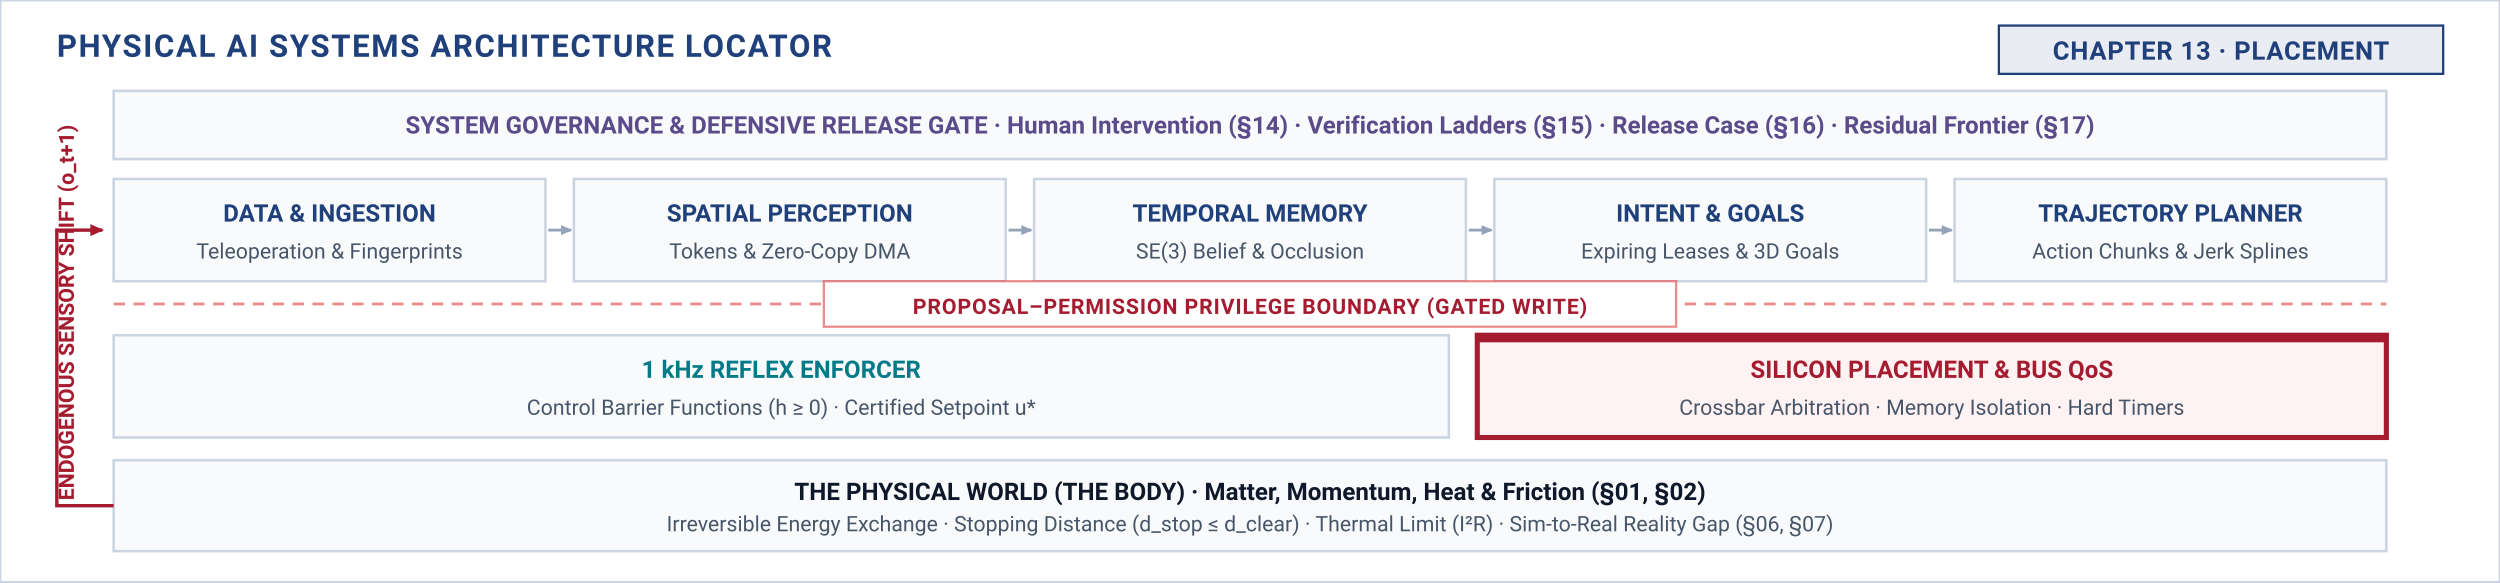
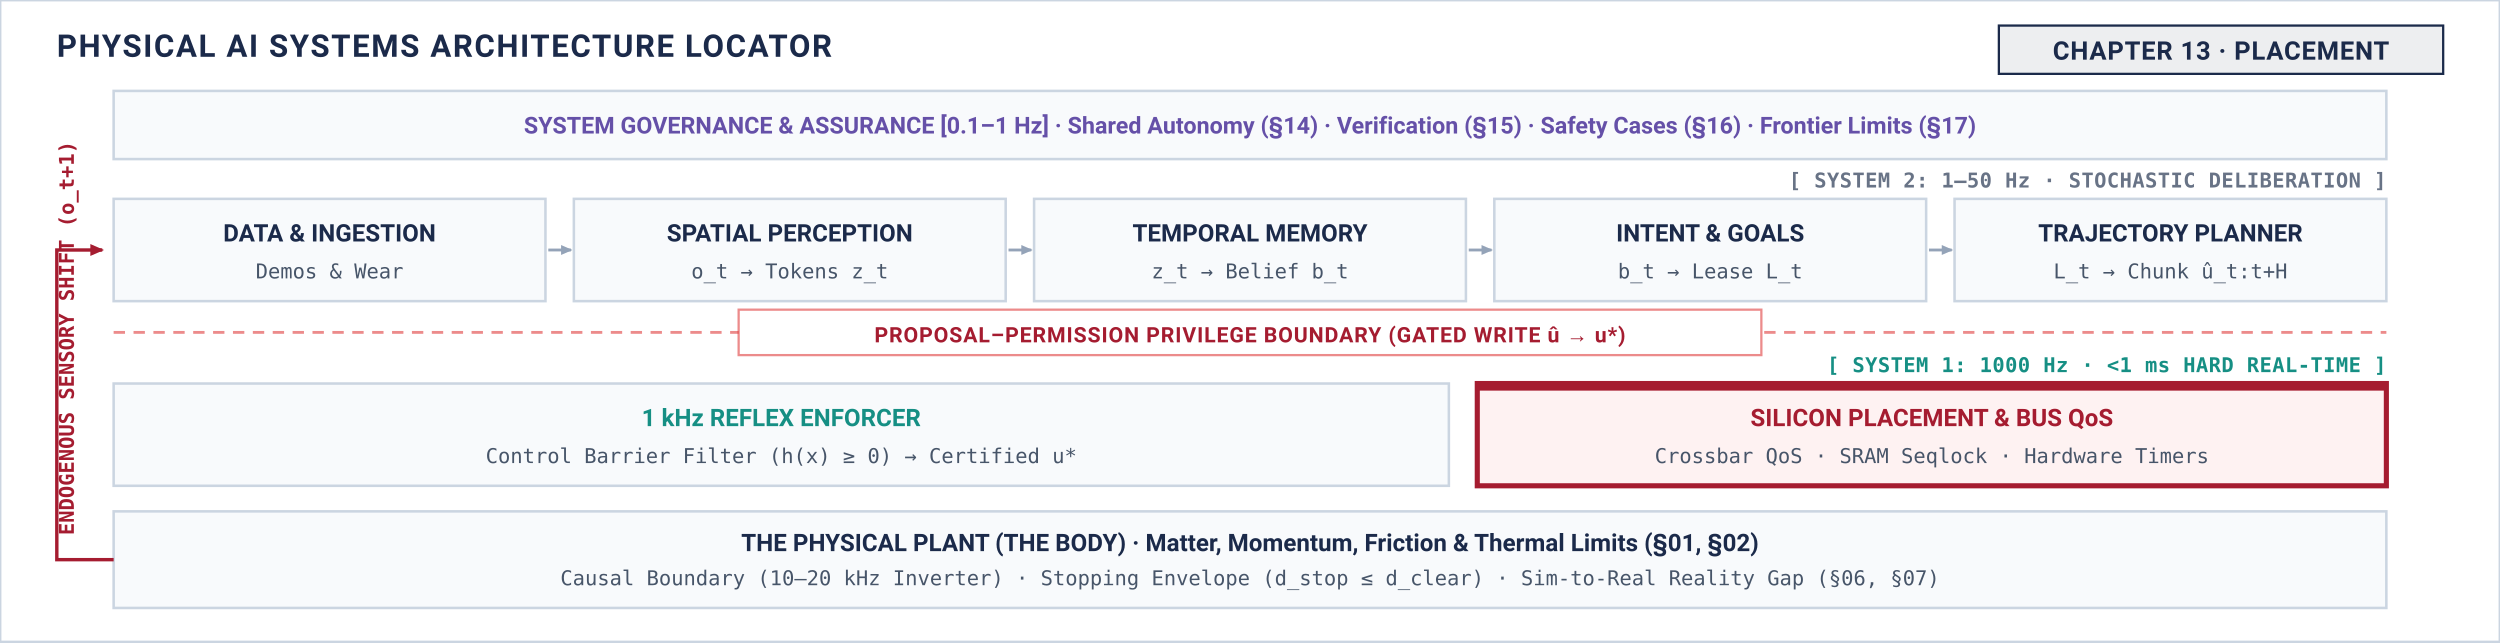
- <svg xmlns="http://www.w3.org/2000/svg" viewBox="0 0 880 205" width="100%" height="100%">
+ <svg xmlns="http://www.w3.org/2000/svg" viewBox="0 0 880 226" width="100%" height="100%">
  <style>
  text { font-family: -apple-system, BlinkMacSystemFont, "Segoe UI", Roboto, "Helvetica Neue", Arial, sans-serif; }
-   .hdr-title { font-size: 11px; font-weight: 700; fill: #1F407A; letter-spacing: 0.05em; }
+   .hdr-title { font-size: 11px; font-weight: 700; fill: #1B2A4A; letter-spacing: 0.05em; }
  .badge-text { font-size: 9px; font-weight: 700; text-anchor: middle; letter-spacing: 0.03em; }
-   .tier-title { font-size: 8.5px; font-weight: 700; fill: #475569; letter-spacing: 0.04em; }
+   .cadence-badge { font-size: 7.2px; font-weight: 700; font-family: "SF Mono", Menlo, Consolas, monospace; letter-spacing: 0.02em; }
  .card-title { font-size: 8.5px; font-weight: 700; text-anchor: middle; }
-   .card-sub { font-size: 7.5px; text-anchor: middle; }
-   .banner-text { font-size: 8.5px; font-weight: 700; text-anchor: middle; }
-   .loop-text { font-size: 7.5px; font-weight: 700; fill: #A51C30; }
+   .card-sub { font-size: 7.2px; text-anchor: middle; font-family: "SF Mono", Menlo, Consolas, monospace; }
+   .banner-text { font-size: 8.2px; font-weight: 700; text-anchor: middle; }
+   .loop-text { font-size: 7.2px; font-weight: 700; fill: #A51C30; font-family: "SF Mono", Menlo, Consolas, monospace; }
  .boundary-text { font-size: 7.5px; font-weight: 700; fill: #A51C30; text-anchor: middle; letter-spacing: 0.04em; }
</style>
  <defs>
    <marker id="arr-navy" viewBox="0 0 10 10" refX="7" refY="5" markerWidth="5" markerHeight="5" orient="auto-start-reverse">
-       <path d="M 0 1.5 L 8 5 L 0 8.5 z" fill="#1F407A" />
+       <path d="M 0 1.5 L 8 5 L 0 8.5 z" fill="#1B2A4A" />
    </marker>
    <marker id="arr-crimson" viewBox="0 0 10 10" refX="7" refY="5" markerWidth="5" markerHeight="5" orient="auto-start-reverse">
      <path d="M 0 1.5 L 8 5 L 0 8.5 z" fill="#A51C30" />
+     </marker>
+     <marker id="arr-teal" viewBox="0 0 10 10" refX="7" refY="5" markerWidth="5" markerHeight="5" orient="auto-start-reverse">
+       <path d="M 0 1.5 L 8 5 L 0 8.5 z" fill="#168F84" />
    </marker>
    <marker id="arr-slate" viewBox="0 0 10 10" refX="7" refY="5" markerWidth="5" markerHeight="5" orient="auto-start-reverse">
      <path d="M 0 1.5 L 8 5 L 0 8.5 z" fill="#94A3B8" />
    </marker>
  </defs>
-   <rect width="880" height="205" fill="#FFFFFF" stroke="#CBD5E1" stroke-width="1" />
+   <rect width="880" height="226" fill="#FFFFFF" stroke="#CBD5E1" stroke-width="1" />
  <text x="20" y="20" class="hdr-title">PHYSICAL AI SYSTEMS ARCHITECTURE LOCATOR</text>
-   <rect x="703.6" y="9" width="156.4" height="17" fill="#1F407A" fill-opacity="0.10" stroke="#1F407A" stroke-width="0.8" />
-   <text x="781.8" y="21" class="badge-text" fill="#1F407A">CHAPTER 13 · PLACEMENT</text>
+   <rect x="703.6" y="9" width="156.4" height="17" fill="#1B2A4A" fill-opacity="0.08" stroke="#1B2A4A" stroke-width="0.8" />
+   <text x="781.8" y="21" class="badge-text" fill="#1B2A4A">CHAPTER 13 · PLACEMENT</text>
  <rect x="40" y="32" width="800" height="24" fill="#F8FAFC" stroke="#CBD5E1" stroke-width="0.9" />
-   <text x="440" y="47" class="banner-text" fill="#5B4B8A">SYSTEM GOVERNANCE &amp; DEFENSIVE RELEASE GATE · Human Intervention (§14) · Verification Ladders (§15) · Release Case (§16) · Residual Frontier (§17)</text>
-   <rect x="40" y="63" width="152" height="36" fill="#F8FAFC" stroke="#CBD5E1" stroke-width="0.9" />
-   <text x="116.0" y="78" class="card-title" fill="#1F407A">DATA &amp; INGESTION</text>
-   <text x="116.0" y="91" class="card-sub" fill="#475569">Teleoperation &amp; Fingerprints</text>
-   <line x1="193" y1="81.0" x2="201" y2="81.0" stroke="#94A3B8" stroke-width="1.0" marker-end="url(#arr-slate)" />
-   <rect x="202" y="63" width="152" height="36" fill="#F8FAFC" stroke="#CBD5E1" stroke-width="0.9" />
-   <text x="278.0" y="78" class="card-title" fill="#1F407A">SPATIAL PERCEPTION</text>
-   <text x="278.0" y="91" class="card-sub" fill="#475569">Tokens &amp; Zero-Copy DMA</text>
-   <line x1="355" y1="81.0" x2="363" y2="81.0" stroke="#94A3B8" stroke-width="1.0" marker-end="url(#arr-slate)" />
-   <rect x="364" y="63" width="152" height="36" fill="#F8FAFC" stroke="#CBD5E1" stroke-width="0.9" />
-   <text x="440.0" y="78" class="card-title" fill="#1F407A">TEMPORAL MEMORY</text>
-   <text x="440.0" y="91" class="card-sub" fill="#475569">SE(3) Belief &amp; Occlusion</text>
-   <line x1="517" y1="81.0" x2="525" y2="81.0" stroke="#94A3B8" stroke-width="1.0" marker-end="url(#arr-slate)" />
-   <rect x="526" y="63" width="152" height="36" fill="#F8FAFC" stroke="#CBD5E1" stroke-width="0.9" />
-   <text x="602.0" y="78" class="card-title" fill="#1F407A">INTENT &amp; GOALS</text>
-   <text x="602.0" y="91" class="card-sub" fill="#475569">Expiring Leases &amp; 3D Goals</text>
-   <line x1="679" y1="81.0" x2="687" y2="81.0" stroke="#94A3B8" stroke-width="1.0" marker-end="url(#arr-slate)" />
-   <rect x="688" y="63" width="152" height="36" fill="#F8FAFC" stroke="#CBD5E1" stroke-width="0.9" />
-   <text x="764.0" y="78" class="card-title" fill="#1F407A">TRAJECTORY PLANNER</text>
-   <text x="764.0" y="91" class="card-sub" fill="#475569">Action Chunks &amp; Jerk Splines</text>
-   <line x1="40" y1="107" x2="840" y2="107" stroke="#DC262688" stroke-dasharray="4,3" stroke-width="1.0" />
-   <rect x="290" y="99" width="300" height="16" fill="#FFFFFF" stroke="#DC262688" stroke-width="0.8" />
-   <text x="440" y="110.5" class="boundary-text">PROPOSAL–PERMISSION PRIVILEGE BOUNDARY (GATED WRITE)</text>
-   <rect x="40" y="118" width="470" height="36" fill="#F8FAFC" stroke="#CBD5E1" stroke-width="0.9" />
-   <text x="275.0" y="133" class="card-title" fill="#007A87">1 kHz REFLEX ENFORCER</text>
-   <text x="275.0" y="146" class="card-sub" fill="#475569">Control Barrier Functions (h ≥ 0) · Certified Setpoint u*</text>
-   <rect x="520" y="118" width="320" height="36" fill="#FEF2F2" stroke="#A51C30" stroke-width="1.8" />
-   <rect x="520" y="118" width="320" height="2.5" fill="#A51C30" />
-   <text x="680.0" y="133" class="card-title" fill="#A51C30">SILICON PLACEMENT &amp; BUS QoS</text>
-   <text x="680.0" y="146" class="card-sub" fill="#475569">Crossbar Arbitration · Memory Isolation · Hard Timers</text>
-   <rect x="40" y="162" width="800" height="32" fill="#F8FAFC" stroke="#CBD5E1" stroke-width="0.9" />
-   <text x="440" y="176" class="card-title" fill="#0F172A">THE PHYSICAL WORLD (THE BODY) · Matter, Momentum, Heat &amp; Friction (§01, §02)</text>
-   <text x="440" y="187" class="card-sub" fill="#475569">Irreversible Energy Exchange · Stopping Distance (d_stop ≤ d_clear) · Thermal Limit (I²R) · Sim-to-Real Reality Gap (§06, §07)</text>
-   <path d="M 40 178 L 20 178 L 20 81 L 36 81" fill="none" stroke="#A51C30" stroke-width="1.2" marker-end="url(#arr-crimson)" />
-   <text x="26" y="110" class="loop-text" transform="rotate(-90 26,110)" text-anchor="middle">ENDOGENOUS SENSORY SHIFT (o_t+1)</text>
+   <text x="440" y="47" class="banner-text" fill="#6550A8">SYSTEM GOVERNANCE &amp; ASSURANCE [0.1–1 Hz] · Shared Autonomy (§14) · Verification (§15) · Safety Cases (§16) · Frontier Limits (§17)</text>
+   <text x="840" y="66" class="cadence-badge" fill="#687386" text-anchor="end">[ SYSTEM 2: 1–50 Hz · STOCHASTIC DELIBERATION ]</text>
+   <rect x="40" y="70" width="152" height="36" fill="#F8FAFC" stroke="#CBD5E1" stroke-width="0.9" />
+   <text x="116.0" y="85" class="card-title" fill="#1B2A4A">DATA &amp; INGESTION</text>
+   <text x="116.0" y="98" class="card-sub" fill="#475569">Demos &amp; Wear</text>
+   <line x1="193" y1="88.0" x2="201" y2="88.0" stroke="#94A3B8" stroke-width="1.0" marker-end="url(#arr-slate)" />
+   <rect x="202" y="70" width="152" height="36" fill="#F8FAFC" stroke="#CBD5E1" stroke-width="0.9" />
+   <text x="278.0" y="85" class="card-title" fill="#1B2A4A">SPATIAL PERCEPTION</text>
+   <text x="278.0" y="98" class="card-sub" fill="#475569">o_t → Tokens z_t</text>
+   <line x1="355" y1="88.0" x2="363" y2="88.0" stroke="#94A3B8" stroke-width="1.0" marker-end="url(#arr-slate)" />
+   <rect x="364" y="70" width="152" height="36" fill="#F8FAFC" stroke="#CBD5E1" stroke-width="0.9" />
+   <text x="440.0" y="85" class="card-title" fill="#1B2A4A">TEMPORAL MEMORY</text>
+   <text x="440.0" y="98" class="card-sub" fill="#475569">z_t → Belief b_t</text>
+   <line x1="517" y1="88.0" x2="525" y2="88.0" stroke="#94A3B8" stroke-width="1.0" marker-end="url(#arr-slate)" />
+   <rect x="526" y="70" width="152" height="36" fill="#F8FAFC" stroke="#CBD5E1" stroke-width="0.9" />
+   <text x="602.0" y="85" class="card-title" fill="#1B2A4A">INTENT &amp; GOALS</text>
+   <text x="602.0" y="98" class="card-sub" fill="#475569">b_t → Lease L_t</text>
+   <line x1="679" y1="88.0" x2="687" y2="88.0" stroke="#94A3B8" stroke-width="1.0" marker-end="url(#arr-slate)" />
+   <rect x="688" y="70" width="152" height="36" fill="#F8FAFC" stroke="#CBD5E1" stroke-width="0.9" />
+   <text x="764.0" y="85" class="card-title" fill="#1B2A4A">TRAJECTORY PLANNER</text>
+   <text x="764.0" y="98" class="card-sub" fill="#475569">L_t → Chunk û_t:t+H</text>
+   <line x1="40" y1="117" x2="840" y2="117" stroke="#DC262688" stroke-dasharray="4,3" stroke-width="1.0" />
+   <rect x="260" y="109" width="360" height="16" fill="#FFFFFF" stroke="#DC262688" stroke-width="0.8" />
+   <text x="440" y="120.5" class="boundary-text">PROPOSAL–PERMISSION PRIVILEGE BOUNDARY (GATED WRITE û → u*)</text>
+   <text x="840" y="131" class="cadence-badge" fill="#168F84" text-anchor="end">[ SYSTEM 1: 1000 Hz · &lt;1 ms HARD REAL-TIME ]</text>
+   <rect x="40" y="135" width="470" height="36" fill="#F8FAFC" stroke="#CBD5E1" stroke-width="0.9" />
+   <text x="275.0" y="150" class="card-title" fill="#168F84">1 kHz REFLEX ENFORCER</text>
+   <text x="275.0" y="163" class="card-sub" fill="#475569">Control Barrier Filter (h(x) ≥ 0) → Certified u*</text>
+   <rect x="520" y="135" width="320" height="36" fill="#FEF2F2" stroke="#A51C30" stroke-width="1.8" />
+   <rect x="520" y="135" width="320" height="2.5" fill="#A51C30" />
+   <text x="680.0" y="150" class="card-title" fill="#A51C30">SILICON PLACEMENT &amp; BUS QoS</text>
+   <text x="680.0" y="163" class="card-sub" fill="#475569">Crossbar QoS · SRAM Seqlock · Hardware Timers</text>
+   <rect x="40" y="180" width="800" height="34" fill="#F8FAFC" stroke="#CBD5E1" stroke-width="0.9" />
+   <text x="440" y="194" class="card-title" fill="#1B2A4A">THE PHYSICAL PLANT (THE BODY) · Matter, Momentum, Friction &amp; Thermal Limits (§01, §02)</text>
+   <text x="440" y="206" class="card-sub" fill="#475569">Causal Boundary (10–20 kHz Inverter) · Stopping Envelope (d_stop ≤ d_clear) · Sim-to-Real Reality Gap (§06, §07)</text>
+   <path d="M 40 197 L 20 197 L 20 88 L 36 88" fill="none" stroke="#A51C30" stroke-width="1.2" marker-end="url(#arr-crimson)" />
+   <text x="26" y="119" class="loop-text" transform="rotate(-90 26,119)" text-anchor="middle">ENDOGENOUS SENSORY SHIFT (o_t+1)</text>
</svg>
